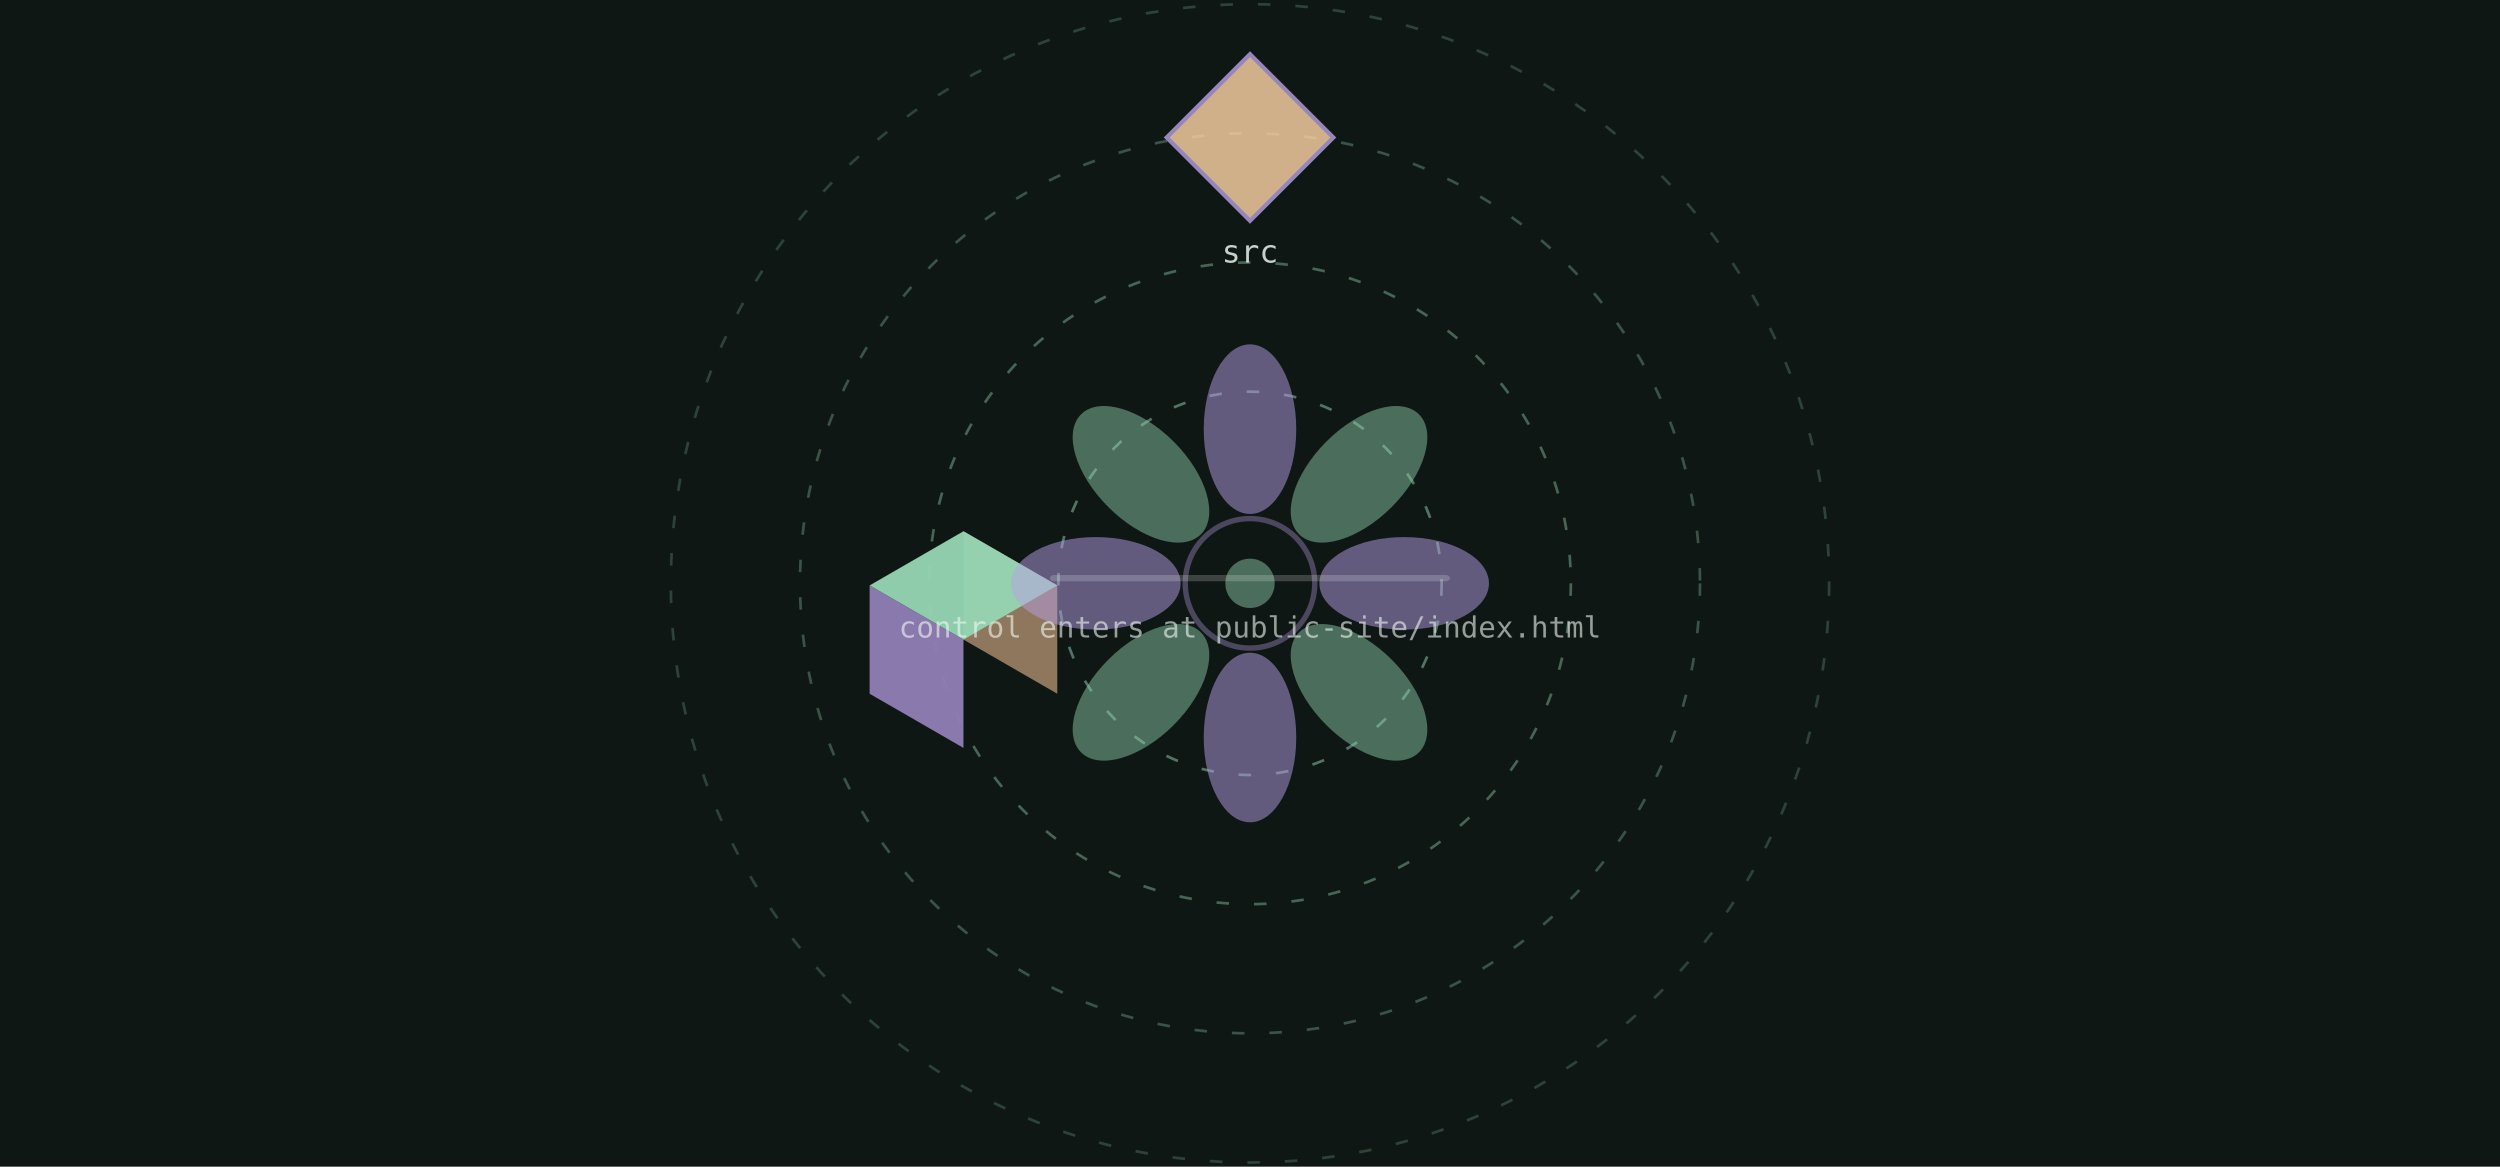
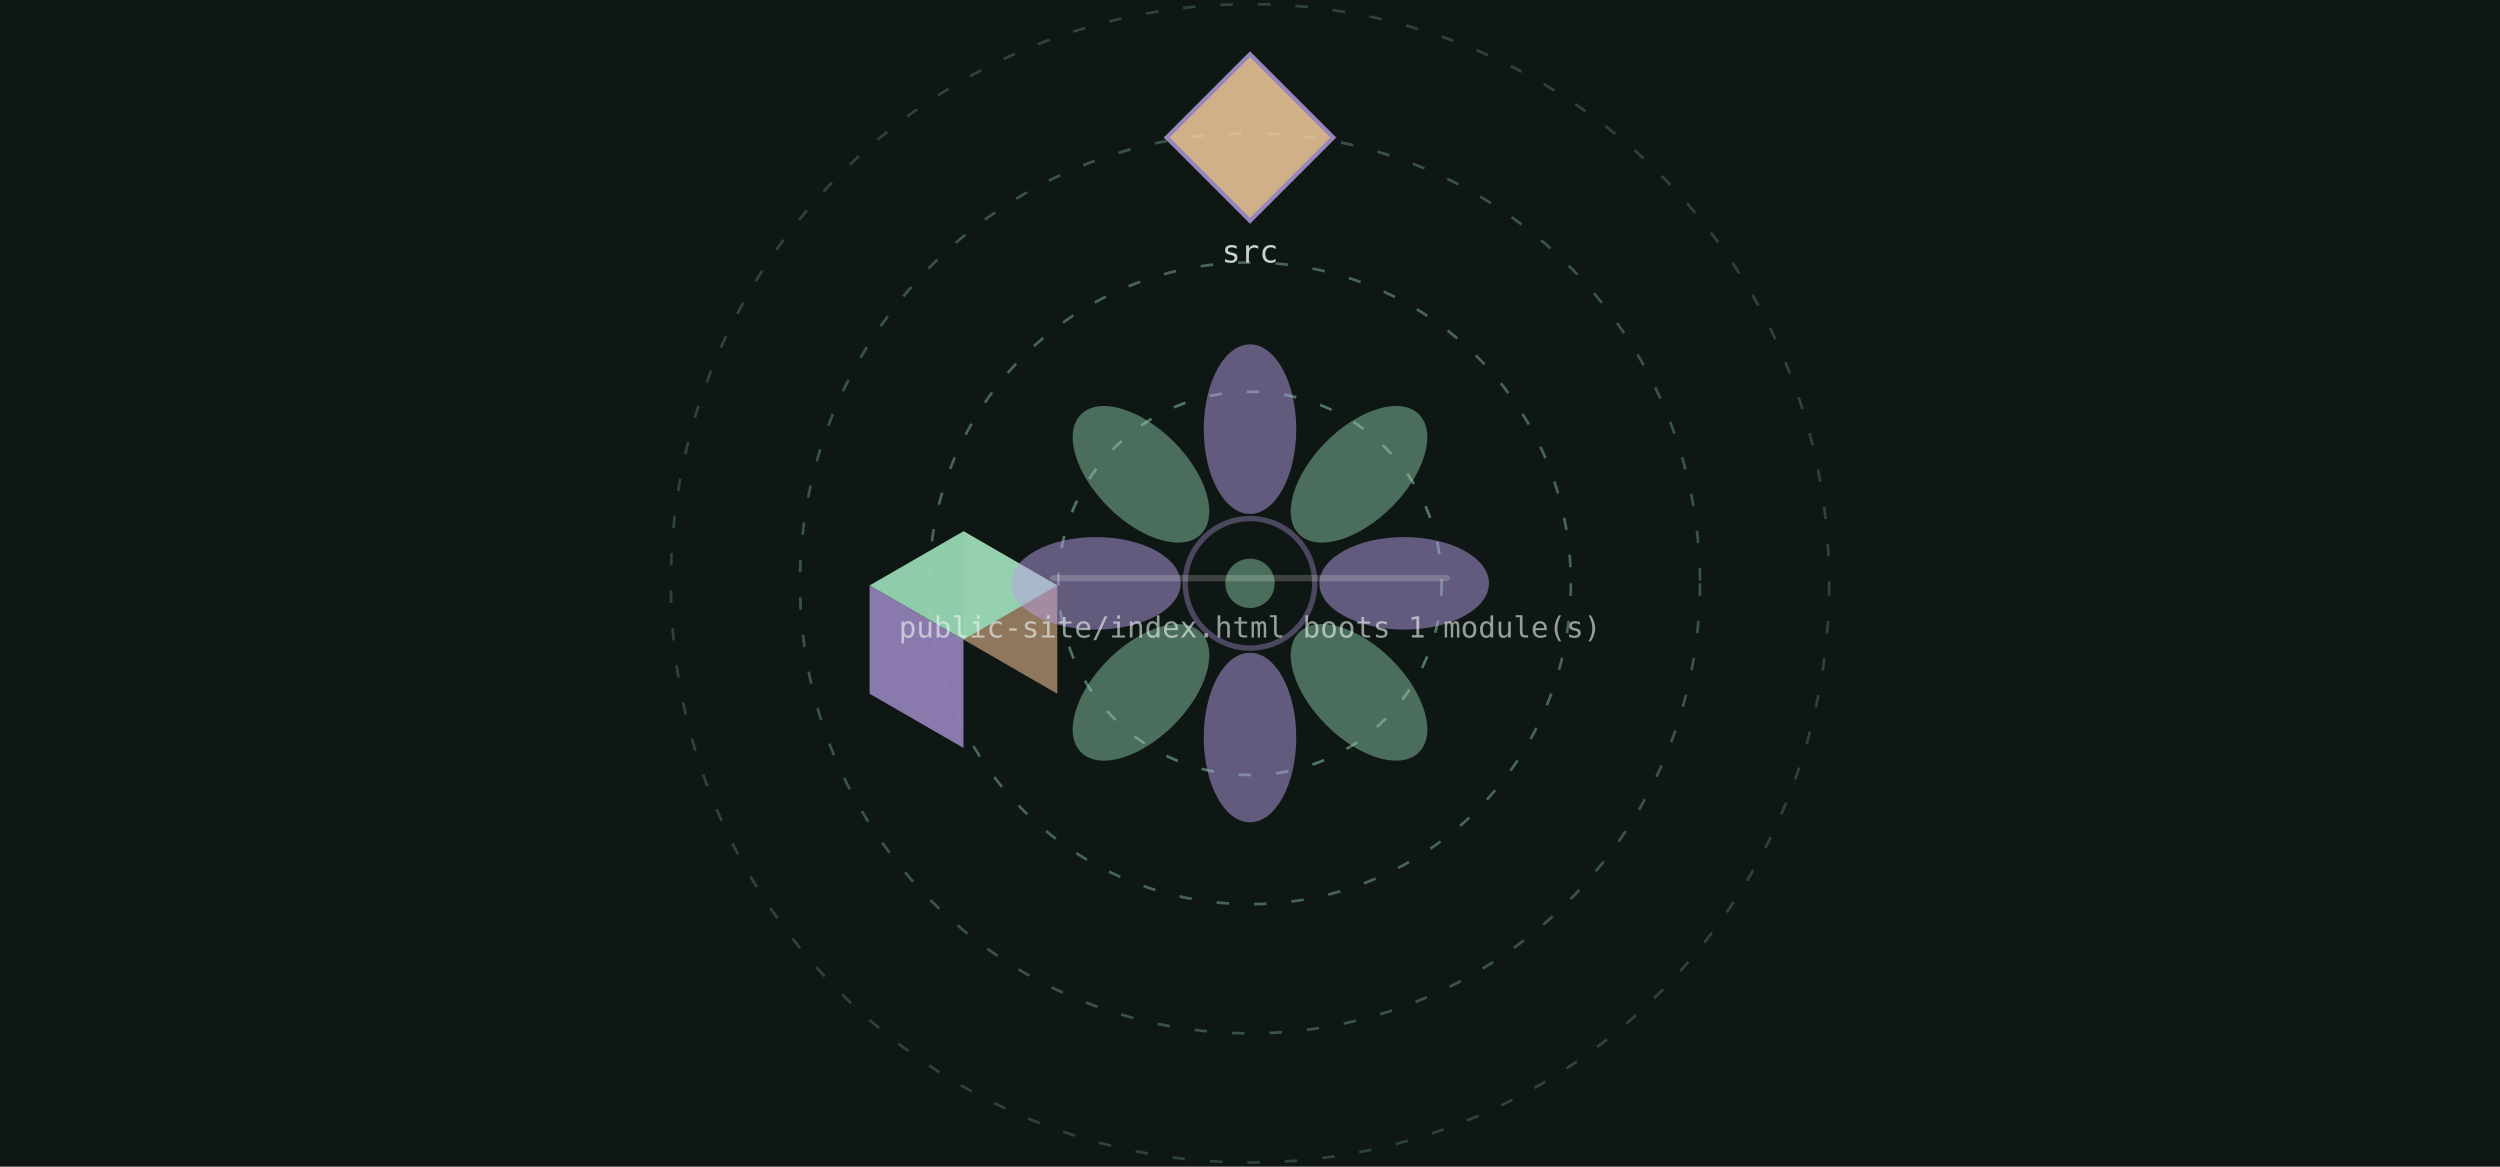
<svg xmlns="http://www.w3.org/2000/svg" viewBox="0 0 1200 560" width="1200" height="560" role="img" aria-label="commos workflow">
  <rect width="1200" height="560" fill="#0f1714" />
  <defs>
    <linearGradient id="gk" x1="0" y1="0" x2="1" y2="1">
      <stop offset="0%" stop-color="#95d5b2" />
      <stop offset="100%" stop-color="#b8a1e6" />
    </linearGradient>
  </defs>
  <circle cx="600.00" cy="280.00" r="92.00" fill="none" stroke="rgba(149,213,178,0.500)" stroke-width="1.30" opacity="1.00" stroke-dasharray="6 12" />
  <g>
    <circle cx="600.00" cy="280.00" r="92.00" fill="none" stroke="#ffd6a5" stroke-width="2.60" opacity="0.00" />
    <animate attributeName="opacity" values="0;0.85;0" dur="19.0s" begin="0.0s" repeatCount="indefinite" />
  </g>
  <circle cx="600.00" cy="280.00" r="154.00" fill="none" stroke="rgba(149,213,178,0.410)" stroke-width="1.30" opacity="1.00" stroke-dasharray="6 12" />
  <g>
    <circle cx="600.00" cy="280.00" r="154.00" fill="none" stroke="#ffd6a5" stroke-width="2.60" opacity="0.00" />
    <animate attributeName="opacity" values="0;0.85;0" dur="19.0s" begin="0.6s" repeatCount="indefinite" />
  </g>
  <circle cx="600.00" cy="280.00" r="216.00" fill="none" stroke="rgba(149,213,178,0.320)" stroke-width="1.30" opacity="1.00" stroke-dasharray="6 12" />
  <g>
    <circle cx="600.00" cy="280.00" r="216.00" fill="none" stroke="#ffd6a5" stroke-width="2.60" opacity="0.00" />
    <animate attributeName="opacity" values="0;0.85;0" dur="19.0s" begin="1.2s" repeatCount="indefinite" />
  </g>
  <circle cx="600.00" cy="280.00" r="278.00" fill="none" stroke="rgba(149,213,178,0.230)" stroke-width="1.30" opacity="1.00" stroke-dasharray="6 12" />
  <g>
    <circle cx="600.00" cy="280.00" r="278.00" fill="none" stroke="#ffd6a5" stroke-width="2.60" opacity="0.00" />
    <animate attributeName="opacity" values="0;0.85;0" dur="19.0s" begin="1.8s" repeatCount="indefinite" />
  </g>
  <polygon points="462.46,307.00 507.49,333.00 507.49,281.00 462.46,255.00" fill="#947c60" opacity="0.95" />
  <polygon points="417.42,333.00 462.46,359.00 462.46,307.00 417.42,281.00" fill="#907eb3" opacity="0.95" />
  <polygon points="462.46,255.00 507.49,281.00 462.46,307.00 417.42,281.00" fill="#95d5b2" opacity="0.95" />
  <text x="600" y="126" font-family="ui-monospace,Menlo,monospace" font-size="15" fill="rgba(240,248,244,0.820)" text-anchor="middle">src</text>
  <g>
    <polygon points="600.00,26.00 640.00,66.00 600.00,106.00 560.00,66.00" fill="#ffd6a5" opacity="0.80" stroke="#b8a1e6" stroke-width="2" />
    <animate attributeName="opacity" values="0.25;1.0;0.25" dur="19.0s" begin="0.0s" repeatCount="indefinite" />
  </g>
  <ellipse cx="600.00" cy="206.00" rx="22.20" ry="40.70" fill="rgba(184,161,230,0.500)" opacity="1.00" transform="rotate(0.0 600.00 206.00)" />
  <ellipse cx="652.33" cy="227.67" rx="22.20" ry="40.70" fill="rgba(149,213,178,0.450)" opacity="1.00" transform="rotate(45.0 652.33 227.67)" />
  <ellipse cx="674.00" cy="280.00" rx="22.20" ry="40.70" fill="rgba(184,161,230,0.500)" opacity="1.00" transform="rotate(90.0 674.00 280.00)" />
  <ellipse cx="652.33" cy="332.33" rx="22.20" ry="40.70" fill="rgba(149,213,178,0.450)" opacity="1.00" transform="rotate(135.0 652.33 332.33)" />
  <ellipse cx="600.00" cy="354.00" rx="22.20" ry="40.70" fill="rgba(184,161,230,0.500)" opacity="1.00" transform="rotate(180.0 600.00 354.00)" />
  <ellipse cx="547.67" cy="332.33" rx="22.20" ry="40.70" fill="rgba(149,213,178,0.450)" opacity="1.00" transform="rotate(225.0 547.67 332.33)" />
  <ellipse cx="526.00" cy="280.00" rx="22.20" ry="40.70" fill="rgba(184,161,230,0.500)" opacity="1.00" transform="rotate(270.0 526.00 280.00)" />
  <ellipse cx="547.67" cy="227.67" rx="22.20" ry="40.70" fill="rgba(149,213,178,0.450)" opacity="1.00" transform="rotate(315.0 547.67 227.67)" />
  <circle cx="600.00" cy="280.00" r="31.08" fill="none" stroke="rgba(184,161,230,0.500)" stroke-width="2.59" opacity="0.70" />
  <circle cx="600.00" cy="280.00" r="11.84" fill="rgba(149,213,178,0.450)" opacity="1.00" />
  <rect x="504.00" y="276.00" width="192.00" height="3.00" rx="2.00" fill="rgba(240,248,244,0.200)" opacity="1.00" />
-   <text x="600" y="306" font-family="ui-monospace,Menlo,monospace" font-size="14" fill="rgba(240,248,244,0.600)" text-anchor="middle">control enters at public-site/index.html</text>
+   <text x="600" y="306" font-family="ui-monospace,Menlo,monospace" font-size="14" fill="rgba(240,248,244,0.600)" text-anchor="middle">public-site/index.html boots 1 module(s)</text>
</svg>
